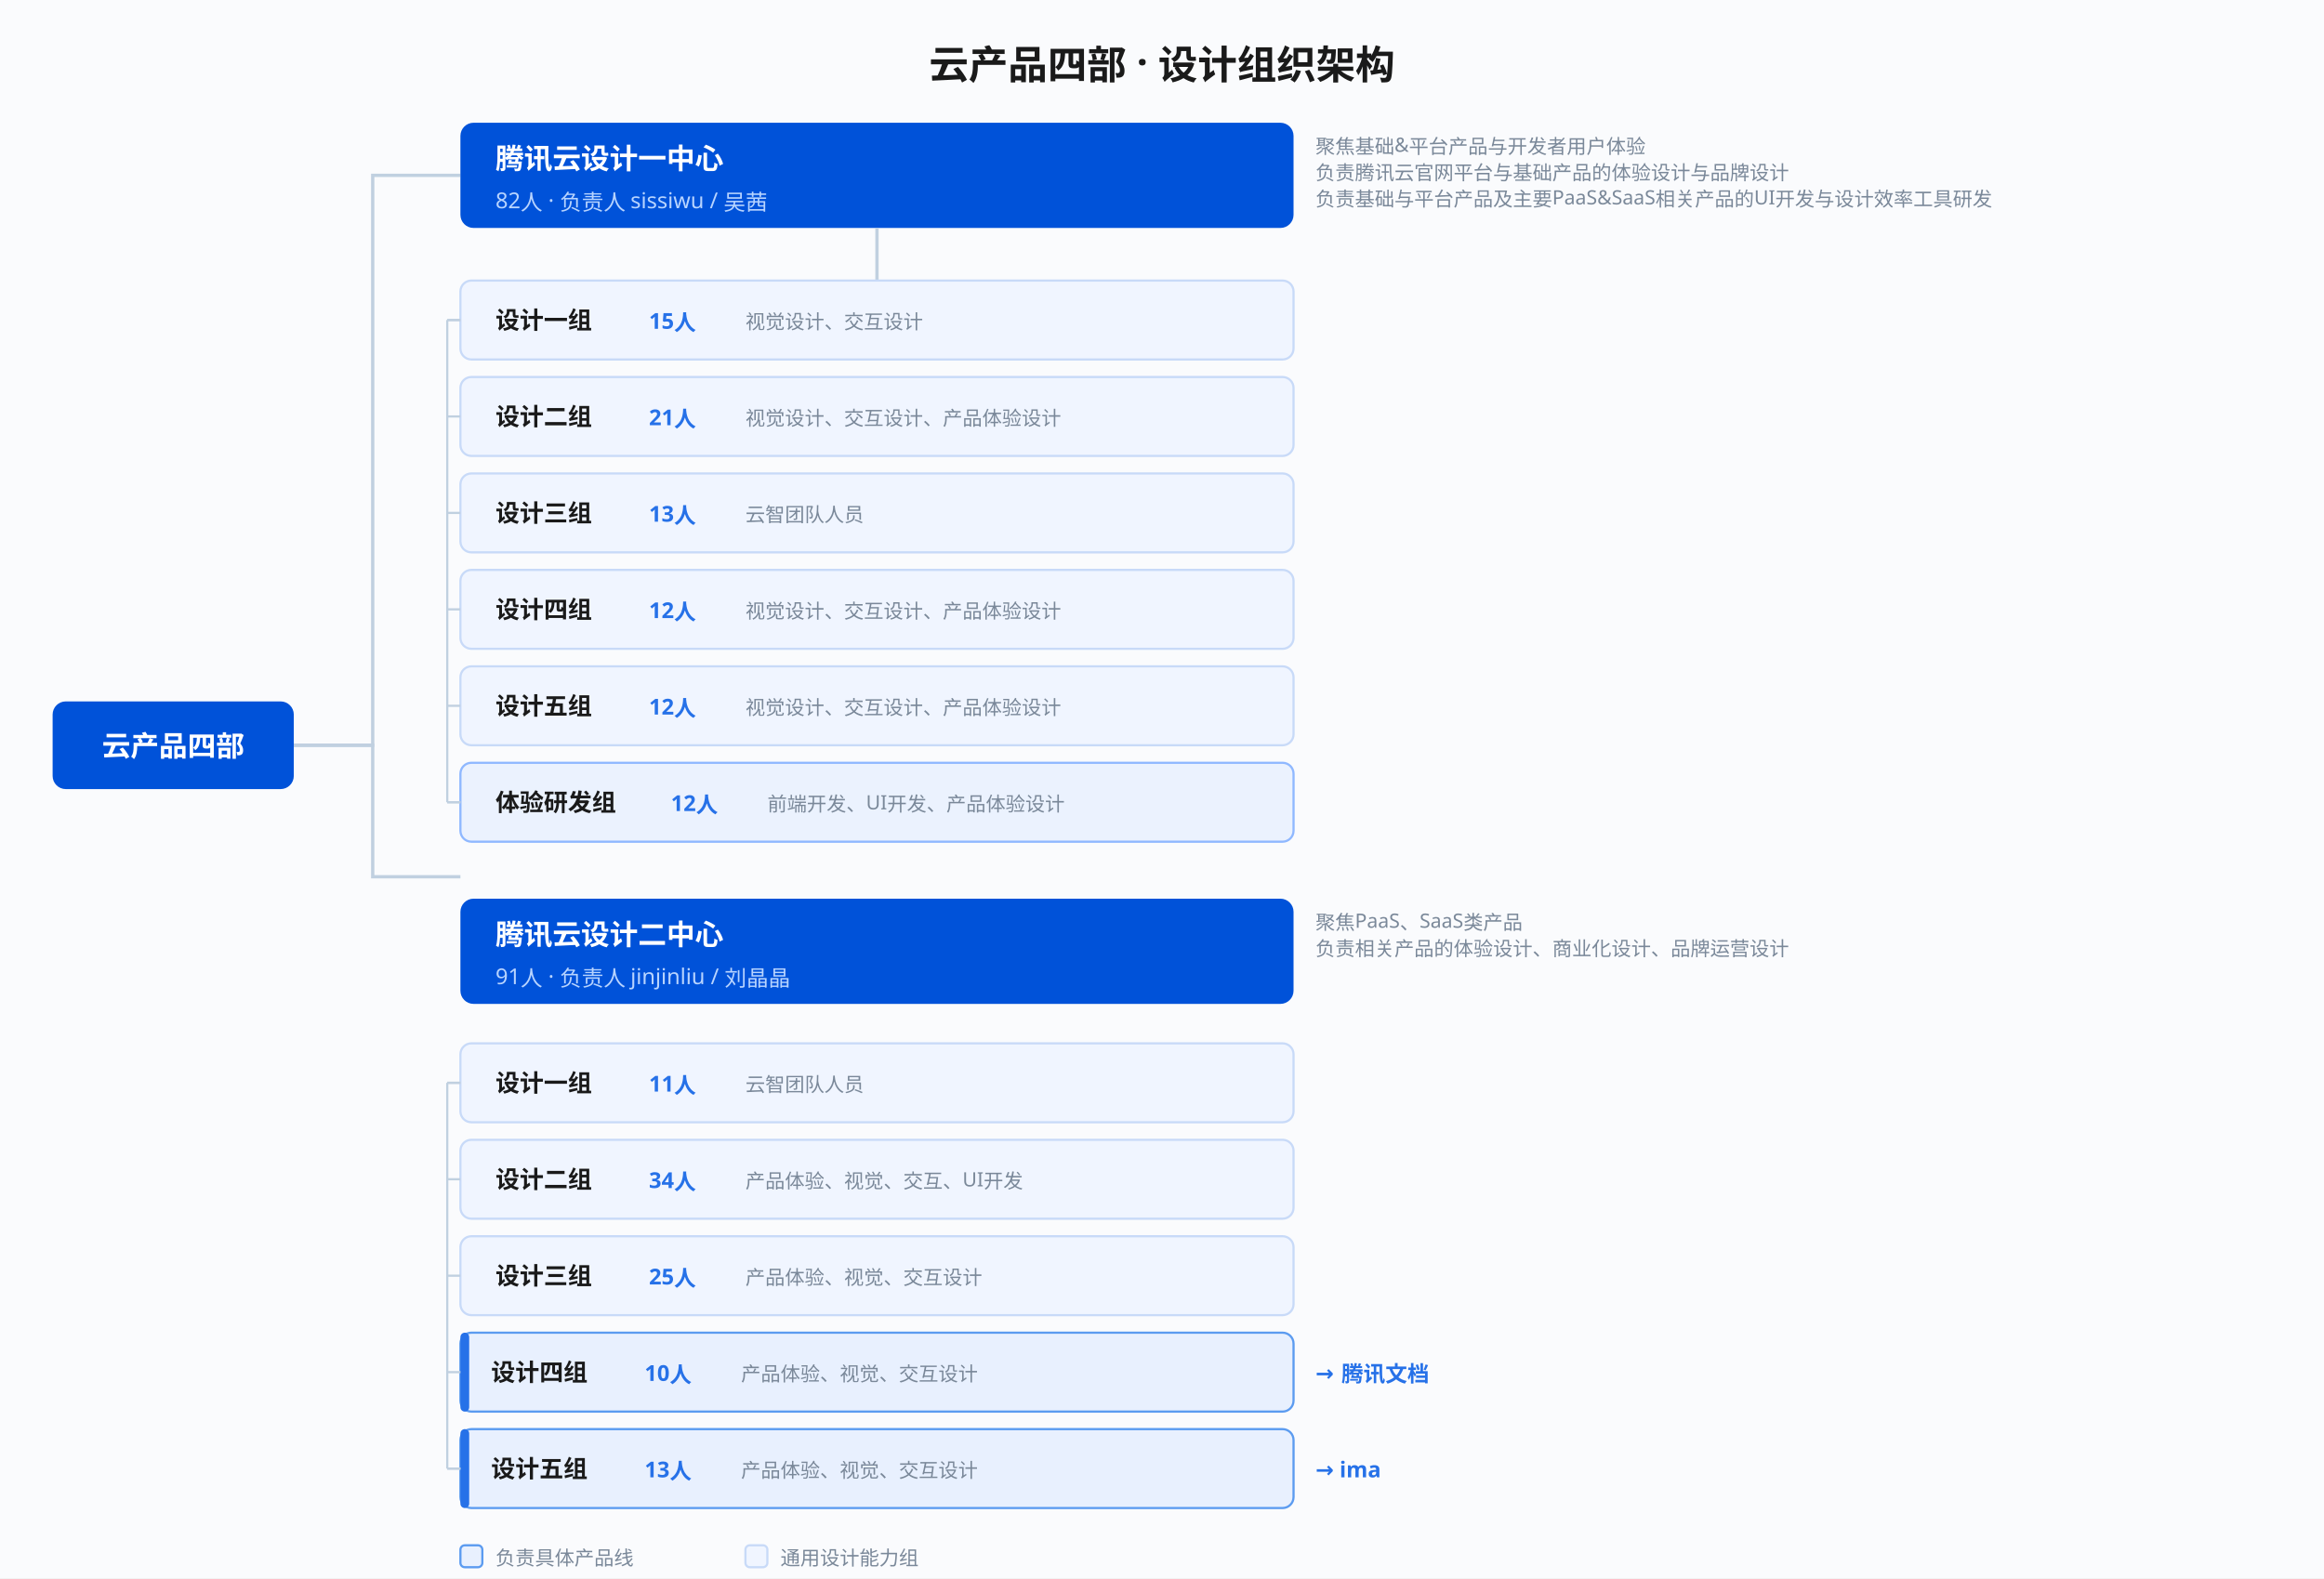
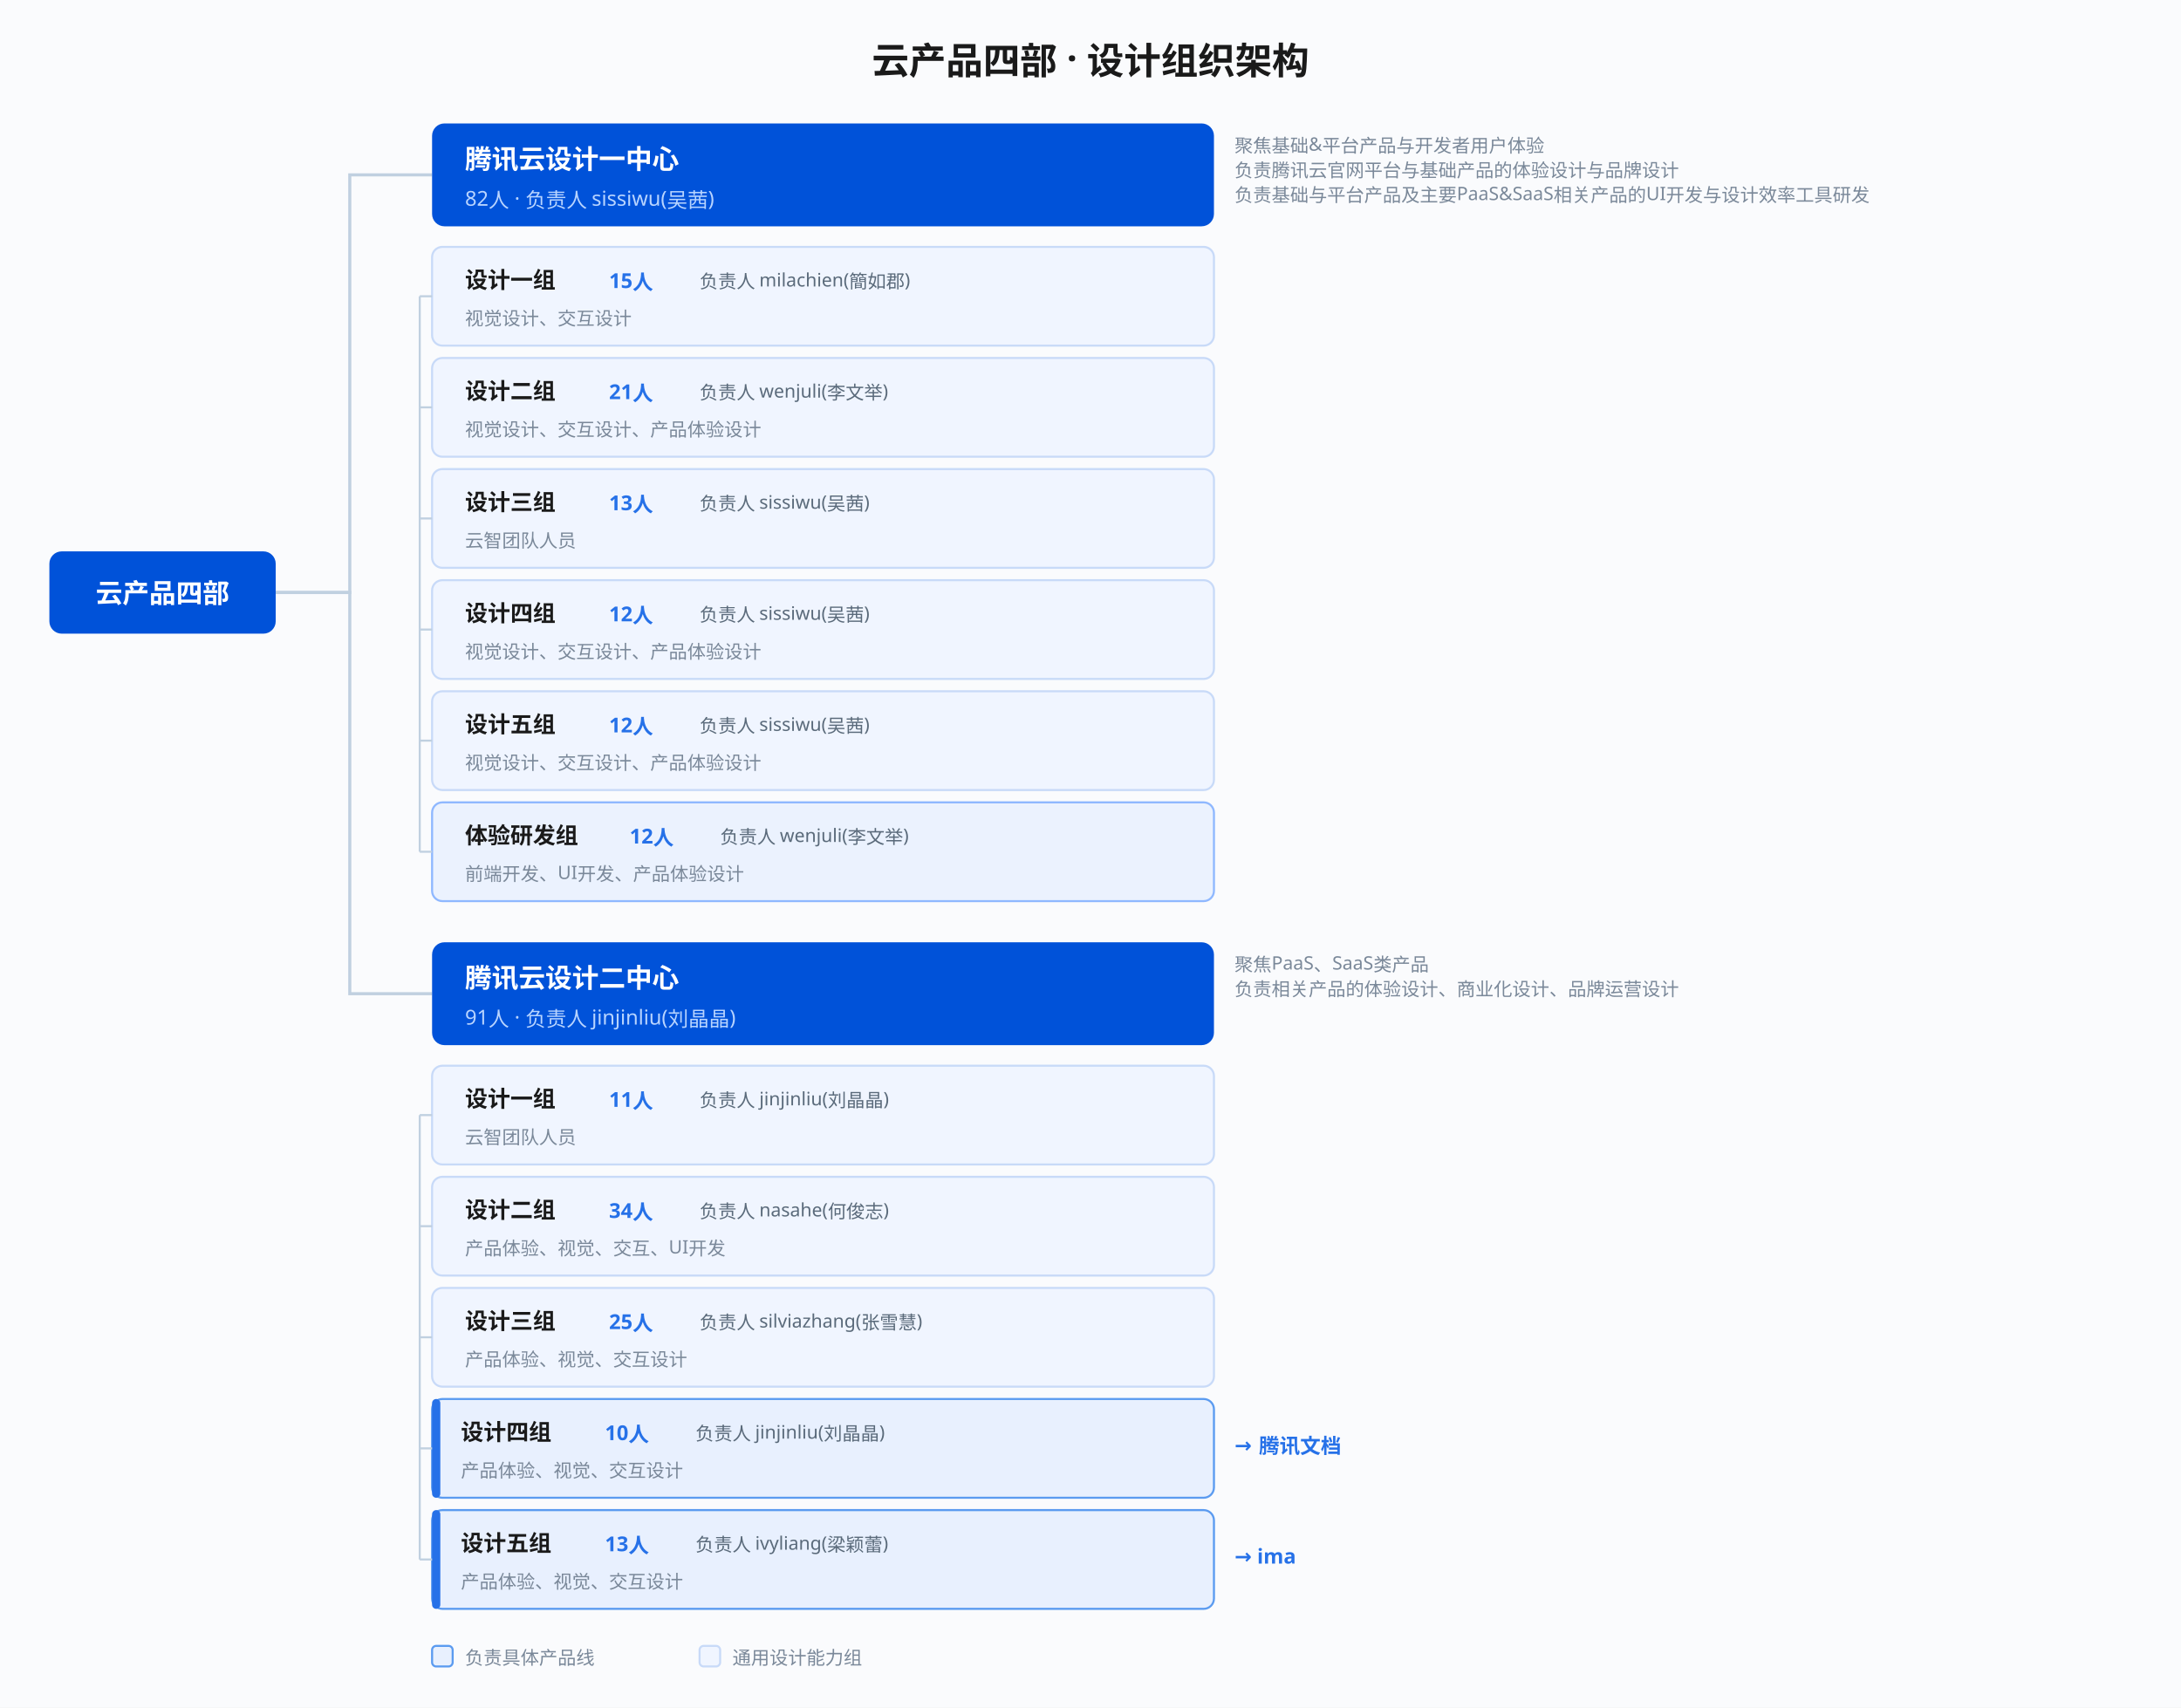
- <svg xmlns="http://www.w3.org/2000/svg" viewBox="0 0 1060 720" width="1060" height="720">
+ <svg xmlns="http://www.w3.org/2000/svg" viewBox="0 0 1060 830" width="1060" height="830">
  <defs>
    <style>
      text { font-family: 'TencentSans', '腾讯体', 'PingFang SC', sans-serif; }
    </style>
  </defs>
-   <rect width="1060" height="720" fill="#FAFBFD" rx="0" />
+   <rect width="1060" height="830" fill="#FAFBFD" />
  <text x="530" y="36" text-anchor="middle" fill="#1A1A1A" font-size="18" font-weight="700">云产品四部 · 设计组织架构</text>
-   <rect x="24" y="320" width="110" height="40" rx="6" fill="#0052D9" />
-   <text x="79" y="345" text-anchor="middle" fill="#FFFFFF" font-size="13" font-weight="700">云产品四部</text>
-   <path d="M134 340 L170 340 L170 80 L210 80" stroke="#C0D0E0" stroke-width="1.5" fill="none" />
-   <path d="M134 340 L170 340 L170 400 L210 400" stroke="#C0D0E0" stroke-width="1.5" fill="none" />
+   <rect x="24" y="268" width="110" height="40" rx="6" fill="#0052D9" />
+   <text x="79" y="293" text-anchor="middle" fill="#FFFFFF" font-size="13" font-weight="700">云产品四部</text>
+   <path d="M134 288 L170 288 L170 85 L210 85" stroke="#C0D0E0" stroke-width="1.5" fill="none" />
+   <path d="M134 288 L170 288 L170 483 L210 483" stroke="#C0D0E0" stroke-width="1.5" fill="none" />
  <g>
-     <rect x="210" y="56" width="380" height="48" rx="6" fill="#0052D9" />
-     <text x="226" y="77" fill="#FFFFFF" font-size="13" font-weight="700">腾讯云设计一中心</text>
-     <text x="226" y="95" fill="#B8D4FF" font-size="10">82人 · 负责人 sissiwu / 吴茜</text>
-     <text x="600" y="70" fill="#7A8899" font-size="9">聚焦基础&amp;平台产品与开发者用户体验</text>
-     <text x="600" y="82" fill="#7A8899" font-size="9">负责腾讯云官网平台与基础产品的体验设计与品牌设计</text>
-     <text x="600" y="94" fill="#7A8899" font-size="9">负责基础与平台产品及主要PaaS&amp;SaaS相关产品的UI开发与设计效率工具研发</text>
-     <path d="M400 104 L400 120 L400 128" stroke="#C0D0E0" stroke-width="1.5" fill="none" />
-     <rect x="210" y="128" width="380" height="36" rx="5" fill="#F0F5FF" stroke="#C8DAF8" stroke-width="1" />
-     <text x="226" y="150" fill="#1A1A1A" font-size="11" font-weight="600">设计一组</text>
-     <text x="296" y="150" fill="#2671E8" font-size="10" font-weight="600">15人</text>
-     <text x="340" y="150" fill="#7A8899" font-size="9">视觉设计、交互设计</text>
-     <rect x="210" y="172" width="380" height="36" rx="5" fill="#F0F5FF" stroke="#C8DAF8" stroke-width="1" />
+     <rect x="210" y="60" width="380" height="50" rx="6" fill="#0052D9" />
+     <text x="226" y="82" fill="#FFFFFF" font-size="13" font-weight="700">腾讯云设计一中心</text>
+     <text x="226" y="100" fill="#B8D4FF" font-size="10">82人 · 负责人 sissiwu(吴茜)</text>
+     <text x="600" y="74" fill="#7A8899" font-size="9">聚焦基础&amp;平台产品与开发者用户体验</text>
+     <text x="600" y="86" fill="#7A8899" font-size="9">负责腾讯云官网平台与基础产品的体验设计与品牌设计</text>
+     <text x="600" y="98" fill="#7A8899" font-size="9">负责基础与平台产品及主要PaaS&amp;SaaS相关产品的UI开发与设计效率工具研发</text>
+     <rect x="210" y="120" width="380" height="48" rx="5" fill="#F0F5FF" stroke="#C8DAF8" stroke-width="1" />
+     <text x="226" y="140" fill="#1A1A1A" font-size="11" font-weight="600">设计一组</text>
+     <text x="296" y="140" fill="#2671E8" font-size="10" font-weight="600">15人</text>
+     <text x="340" y="140" fill="#5A6A7A" font-size="9">负责人 milachien(簡如郡)</text>
+     <text x="226" y="158" fill="#7A8899" font-size="9">视觉设计、交互设计</text>
+     <rect x="210" y="174" width="380" height="48" rx="5" fill="#F0F5FF" stroke="#C8DAF8" stroke-width="1" />
    <text x="226" y="194" fill="#1A1A1A" font-size="11" font-weight="600">设计二组</text>
    <text x="296" y="194" fill="#2671E8" font-size="10" font-weight="600">21人</text>
-     <text x="340" y="194" fill="#7A8899" font-size="9">视觉设计、交互设计、产品体验设计</text>
-     <rect x="210" y="216" width="380" height="36" rx="5" fill="#F0F5FF" stroke="#C8DAF8" stroke-width="1" />
-     <text x="226" y="238" fill="#1A1A1A" font-size="11" font-weight="600">设计三组</text>
-     <text x="296" y="238" fill="#2671E8" font-size="10" font-weight="600">13人</text>
-     <text x="340" y="238" fill="#7A8899" font-size="9">云智团队人员</text>
-     <rect x="210" y="260" width="380" height="36" rx="5" fill="#F0F5FF" stroke="#C8DAF8" stroke-width="1" />
-     <text x="226" y="282" fill="#1A1A1A" font-size="11" font-weight="600">设计四组</text>
-     <text x="296" y="282" fill="#2671E8" font-size="10" font-weight="600">12人</text>
-     <text x="340" y="282" fill="#7A8899" font-size="9">视觉设计、交互设计、产品体验设计</text>
-     <rect x="210" y="304" width="380" height="36" rx="5" fill="#F0F5FF" stroke="#C8DAF8" stroke-width="1" />
-     <text x="226" y="326" fill="#1A1A1A" font-size="11" font-weight="600">设计五组</text>
-     <text x="296" y="326" fill="#2671E8" font-size="10" font-weight="600">12人</text>
-     <text x="340" y="326" fill="#7A8899" font-size="9">视觉设计、交互设计、产品体验设计</text>
-     <rect x="210" y="348" width="380" height="36" rx="5" fill="#EBF2FE" stroke="#8FB8FF" stroke-width="1" />
-     <text x="226" y="370" fill="#1A1A1A" font-size="11" font-weight="600">体验研发组</text>
-     <text x="306" y="370" fill="#2671E8" font-size="10" font-weight="600">12人</text>
-     <text x="350" y="370" fill="#7A8899" font-size="9">前端开发、UI开发、产品体验设计</text>
-     <line x1="210" y1="146" x2="204" y2="146" stroke="#C0D0E0" stroke-width="1" />
-     <line x1="204" y1="146" x2="204" y2="366" stroke="#C0D0E0" stroke-width="1" />
-     <line x1="210" y1="366" x2="204" y2="366" stroke="#C0D0E0" stroke-width="1" />
-     <line x1="204" y1="146" x2="210" y2="146" stroke="#C0D0E0" stroke-width="1" />
-     <line x1="204" y1="190" x2="210" y2="190" stroke="#C0D0E0" stroke-width="1" />
-     <line x1="204" y1="234" x2="210" y2="234" stroke="#C0D0E0" stroke-width="1" />
-     <line x1="204" y1="278" x2="210" y2="278" stroke="#C0D0E0" stroke-width="1" />
-     <line x1="204" y1="322" x2="210" y2="322" stroke="#C0D0E0" stroke-width="1" />
-     <line x1="204" y1="366" x2="210" y2="366" stroke="#C0D0E0" stroke-width="1" />
+     <text x="340" y="194" fill="#5A6A7A" font-size="9">负责人 wenjuli(李文举)</text>
+     <text x="226" y="212" fill="#7A8899" font-size="9">视觉设计、交互设计、产品体验设计</text>
+     <rect x="210" y="228" width="380" height="48" rx="5" fill="#F0F5FF" stroke="#C8DAF8" stroke-width="1" />
+     <text x="226" y="248" fill="#1A1A1A" font-size="11" font-weight="600">设计三组</text>
+     <text x="296" y="248" fill="#2671E8" font-size="10" font-weight="600">13人</text>
+     <text x="340" y="248" fill="#5A6A7A" font-size="9">负责人 sissiwu(吴茜)</text>
+     <text x="226" y="266" fill="#7A8899" font-size="9">云智团队人员</text>
+     <rect x="210" y="282" width="380" height="48" rx="5" fill="#F0F5FF" stroke="#C8DAF8" stroke-width="1" />
+     <text x="226" y="302" fill="#1A1A1A" font-size="11" font-weight="600">设计四组</text>
+     <text x="296" y="302" fill="#2671E8" font-size="10" font-weight="600">12人</text>
+     <text x="340" y="302" fill="#5A6A7A" font-size="9">负责人 sissiwu(吴茜)</text>
+     <text x="226" y="320" fill="#7A8899" font-size="9">视觉设计、交互设计、产品体验设计</text>
+     <rect x="210" y="336" width="380" height="48" rx="5" fill="#F0F5FF" stroke="#C8DAF8" stroke-width="1" />
+     <text x="226" y="356" fill="#1A1A1A" font-size="11" font-weight="600">设计五组</text>
+     <text x="296" y="356" fill="#2671E8" font-size="10" font-weight="600">12人</text>
+     <text x="340" y="356" fill="#5A6A7A" font-size="9">负责人 sissiwu(吴茜)</text>
+     <text x="226" y="374" fill="#7A8899" font-size="9">视觉设计、交互设计、产品体验设计</text>
+     <rect x="210" y="390" width="380" height="48" rx="5" fill="#EBF2FE" stroke="#8FB8FF" stroke-width="1" />
+     <text x="226" y="410" fill="#1A1A1A" font-size="11" font-weight="600">体验研发组</text>
+     <text x="306" y="410" fill="#2671E8" font-size="10" font-weight="600">12人</text>
+     <text x="350" y="410" fill="#5A6A7A" font-size="9">负责人 wenjuli(李文举)</text>
+     <text x="226" y="428" fill="#7A8899" font-size="9">前端开发、UI开发、产品体验设计</text>
+     <path d="M204 144 L204 414" stroke="#C0D0E0" stroke-width="1" fill="none" />
+     <line x1="204" y1="144" x2="210" y2="144" stroke="#C0D0E0" stroke-width="1" />
+     <line x1="204" y1="198" x2="210" y2="198" stroke="#C0D0E0" stroke-width="1" />
+     <line x1="204" y1="252" x2="210" y2="252" stroke="#C0D0E0" stroke-width="1" />
+     <line x1="204" y1="306" x2="210" y2="306" stroke="#C0D0E0" stroke-width="1" />
+     <line x1="204" y1="360" x2="210" y2="360" stroke="#C0D0E0" stroke-width="1" />
+     <line x1="204" y1="414" x2="210" y2="414" stroke="#C0D0E0" stroke-width="1" />
  </g>
  <g>
-     <rect x="210" y="410" width="380" height="48" rx="6" fill="#0052D9" />
-     <text x="226" y="431" fill="#FFFFFF" font-size="13" font-weight="700">腾讯云设计二中心</text>
-     <text x="226" y="449" fill="#B8D4FF" font-size="10">91人 · 负责人 jinjinliu / 刘晶晶</text>
-     <text x="600" y="424" fill="#7A8899" font-size="9">聚焦PaaS、SaaS类产品</text>
-     <text x="600" y="436" fill="#7A8899" font-size="9">负责相关产品的体验设计、商业化设计、品牌运营设计</text>
-     <rect x="210" y="476" width="380" height="36" rx="5" fill="#F0F5FF" stroke="#C8DAF8" stroke-width="1" />
-     <text x="226" y="498" fill="#1A1A1A" font-size="11" font-weight="600">设计一组</text>
-     <text x="296" y="498" fill="#2671E8" font-size="10" font-weight="600">11人</text>
-     <text x="340" y="498" fill="#7A8899" font-size="9">云智团队人员</text>
-     <rect x="210" y="520" width="380" height="36" rx="5" fill="#F0F5FF" stroke="#C8DAF8" stroke-width="1" />
-     <text x="226" y="542" fill="#1A1A1A" font-size="11" font-weight="600">设计二组</text>
-     <text x="296" y="542" fill="#2671E8" font-size="10" font-weight="600">34人</text>
-     <text x="340" y="542" fill="#7A8899" font-size="9">产品体验、视觉、交互、UI开发</text>
-     <rect x="210" y="564" width="380" height="36" rx="5" fill="#F0F5FF" stroke="#C8DAF8" stroke-width="1" />
-     <text x="226" y="586" fill="#1A1A1A" font-size="11" font-weight="600">设计三组</text>
-     <text x="296" y="586" fill="#2671E8" font-size="10" font-weight="600">25人</text>
-     <text x="340" y="586" fill="#7A8899" font-size="9">产品体验、视觉、交互设计</text>
-     <rect x="210" y="608" width="380" height="36" rx="5" fill="#E8F0FE" stroke="#5B9BF0" stroke-width="1" />
-     <rect x="210" y="608" width="4" height="36" rx="2" fill="#2671E8" />
-     <text x="224" y="630" fill="#1A1A1A" font-size="11" font-weight="600">设计四组</text>
-     <text x="294" y="630" fill="#2671E8" font-size="10" font-weight="600">10人</text>
-     <text x="338" y="630" fill="#7A8899" font-size="9">产品体验、视觉、交互设计</text>
-     <text x="600" y="630" fill="#2671E8" font-size="10" font-weight="600">→ 腾讯文档</text>
-     <rect x="210" y="652" width="380" height="36" rx="5" fill="#E8F0FE" stroke="#5B9BF0" stroke-width="1" />
-     <rect x="210" y="652" width="4" height="36" rx="2" fill="#2671E8" />
-     <text x="224" y="674" fill="#1A1A1A" font-size="11" font-weight="600">设计五组</text>
-     <text x="294" y="674" fill="#2671E8" font-size="10" font-weight="600">13人</text>
-     <text x="338" y="674" fill="#7A8899" font-size="9">产品体验、视觉、交互设计</text>
-     <text x="600" y="674" fill="#2671E8" font-size="10" font-weight="600">→ ima</text>
-     <line x1="210" y1="494" x2="204" y2="494" stroke="#C0D0E0" stroke-width="1" />
-     <line x1="204" y1="494" x2="204" y2="670" stroke="#C0D0E0" stroke-width="1" />
-     <line x1="210" y1="670" x2="204" y2="670" stroke="#C0D0E0" stroke-width="1" />
-     <line x1="204" y1="494" x2="210" y2="494" stroke="#C0D0E0" stroke-width="1" />
-     <line x1="204" y1="538" x2="210" y2="538" stroke="#C0D0E0" stroke-width="1" />
-     <line x1="204" y1="582" x2="210" y2="582" stroke="#C0D0E0" stroke-width="1" />
-     <line x1="204" y1="626" x2="210" y2="626" stroke="#C0D0E0" stroke-width="1" />
-     <line x1="204" y1="670" x2="210" y2="670" stroke="#C0D0E0" stroke-width="1" />
+     <rect x="210" y="458" width="380" height="50" rx="6" fill="#0052D9" />
+     <text x="226" y="480" fill="#FFFFFF" font-size="13" font-weight="700">腾讯云设计二中心</text>
+     <text x="226" y="498" fill="#B8D4FF" font-size="10">91人 · 负责人 jinjinliu(刘晶晶)</text>
+     <text x="600" y="472" fill="#7A8899" font-size="9">聚焦PaaS、SaaS类产品</text>
+     <text x="600" y="484" fill="#7A8899" font-size="9">负责相关产品的体验设计、商业化设计、品牌运营设计</text>
+     <rect x="210" y="518" width="380" height="48" rx="5" fill="#F0F5FF" stroke="#C8DAF8" stroke-width="1" />
+     <text x="226" y="538" fill="#1A1A1A" font-size="11" font-weight="600">设计一组</text>
+     <text x="296" y="538" fill="#2671E8" font-size="10" font-weight="600">11人</text>
+     <text x="340" y="538" fill="#5A6A7A" font-size="9">负责人 jinjinliu(刘晶晶)</text>
+     <text x="226" y="556" fill="#7A8899" font-size="9">云智团队人员</text>
+     <rect x="210" y="572" width="380" height="48" rx="5" fill="#F0F5FF" stroke="#C8DAF8" stroke-width="1" />
+     <text x="226" y="592" fill="#1A1A1A" font-size="11" font-weight="600">设计二组</text>
+     <text x="296" y="592" fill="#2671E8" font-size="10" font-weight="600">34人</text>
+     <text x="340" y="592" fill="#5A6A7A" font-size="9">负责人 nasahe(何俊志)</text>
+     <text x="226" y="610" fill="#7A8899" font-size="9">产品体验、视觉、交互、UI开发</text>
+     <rect x="210" y="626" width="380" height="48" rx="5" fill="#F0F5FF" stroke="#C8DAF8" stroke-width="1" />
+     <text x="226" y="646" fill="#1A1A1A" font-size="11" font-weight="600">设计三组</text>
+     <text x="296" y="646" fill="#2671E8" font-size="10" font-weight="600">25人</text>
+     <text x="340" y="646" fill="#5A6A7A" font-size="9">负责人 silviazhang(张雪慧)</text>
+     <text x="226" y="664" fill="#7A8899" font-size="9">产品体验、视觉、交互设计</text>
+     <rect x="210" y="680" width="380" height="48" rx="5" fill="#E8F0FE" stroke="#5B9BF0" stroke-width="1" />
+     <rect x="210" y="680" width="4" height="48" rx="2" fill="#2671E8" />
+     <text x="224" y="700" fill="#1A1A1A" font-size="11" font-weight="600">设计四组</text>
+     <text x="294" y="700" fill="#2671E8" font-size="10" font-weight="600">10人</text>
+     <text x="338" y="700" fill="#5A6A7A" font-size="9">负责人 jinjinliu(刘晶晶)</text>
+     <text x="224" y="718" fill="#7A8899" font-size="9">产品体验、视觉、交互设计</text>
+     <text x="600" y="706" fill="#2671E8" font-size="10" font-weight="600">→ 腾讯文档</text>
+     <rect x="210" y="734" width="380" height="48" rx="5" fill="#E8F0FE" stroke="#5B9BF0" stroke-width="1" />
+     <rect x="210" y="734" width="4" height="48" rx="2" fill="#2671E8" />
+     <text x="224" y="754" fill="#1A1A1A" font-size="11" font-weight="600">设计五组</text>
+     <text x="294" y="754" fill="#2671E8" font-size="10" font-weight="600">13人</text>
+     <text x="338" y="754" fill="#5A6A7A" font-size="9">负责人 ivyliang(梁颖蕾)</text>
+     <text x="224" y="772" fill="#7A8899" font-size="9">产品体验、视觉、交互设计</text>
+     <text x="600" y="760" fill="#2671E8" font-size="10" font-weight="600">→ ima</text>
+     <path d="M204 542 L204 758" stroke="#C0D0E0" stroke-width="1" fill="none" />
+     <line x1="204" y1="542" x2="210" y2="542" stroke="#C0D0E0" stroke-width="1" />
+     <line x1="204" y1="596" x2="210" y2="596" stroke="#C0D0E0" stroke-width="1" />
+     <line x1="204" y1="650" x2="210" y2="650" stroke="#C0D0E0" stroke-width="1" />
+     <line x1="204" y1="704" x2="210" y2="704" stroke="#C0D0E0" stroke-width="1" />
+     <line x1="204" y1="758" x2="210" y2="758" stroke="#C0D0E0" stroke-width="1" />
  </g>
-   <g transform="translate(210, 705)">
+   <g transform="translate(210, 800)">
    <rect x="0" y="0" width="10" height="10" rx="2" fill="#E8F0FE" stroke="#5B9BF0" stroke-width="1" />
    <text x="16" y="9" fill="#7A8899" font-size="9">负责具体产品线</text>
    <rect x="130" y="0" width="10" height="10" rx="2" fill="#F0F5FF" stroke="#C8DAF8" stroke-width="1" />
    <text x="146" y="9" fill="#7A8899" font-size="9">通用设计能力组</text>
  </g>
</svg>
